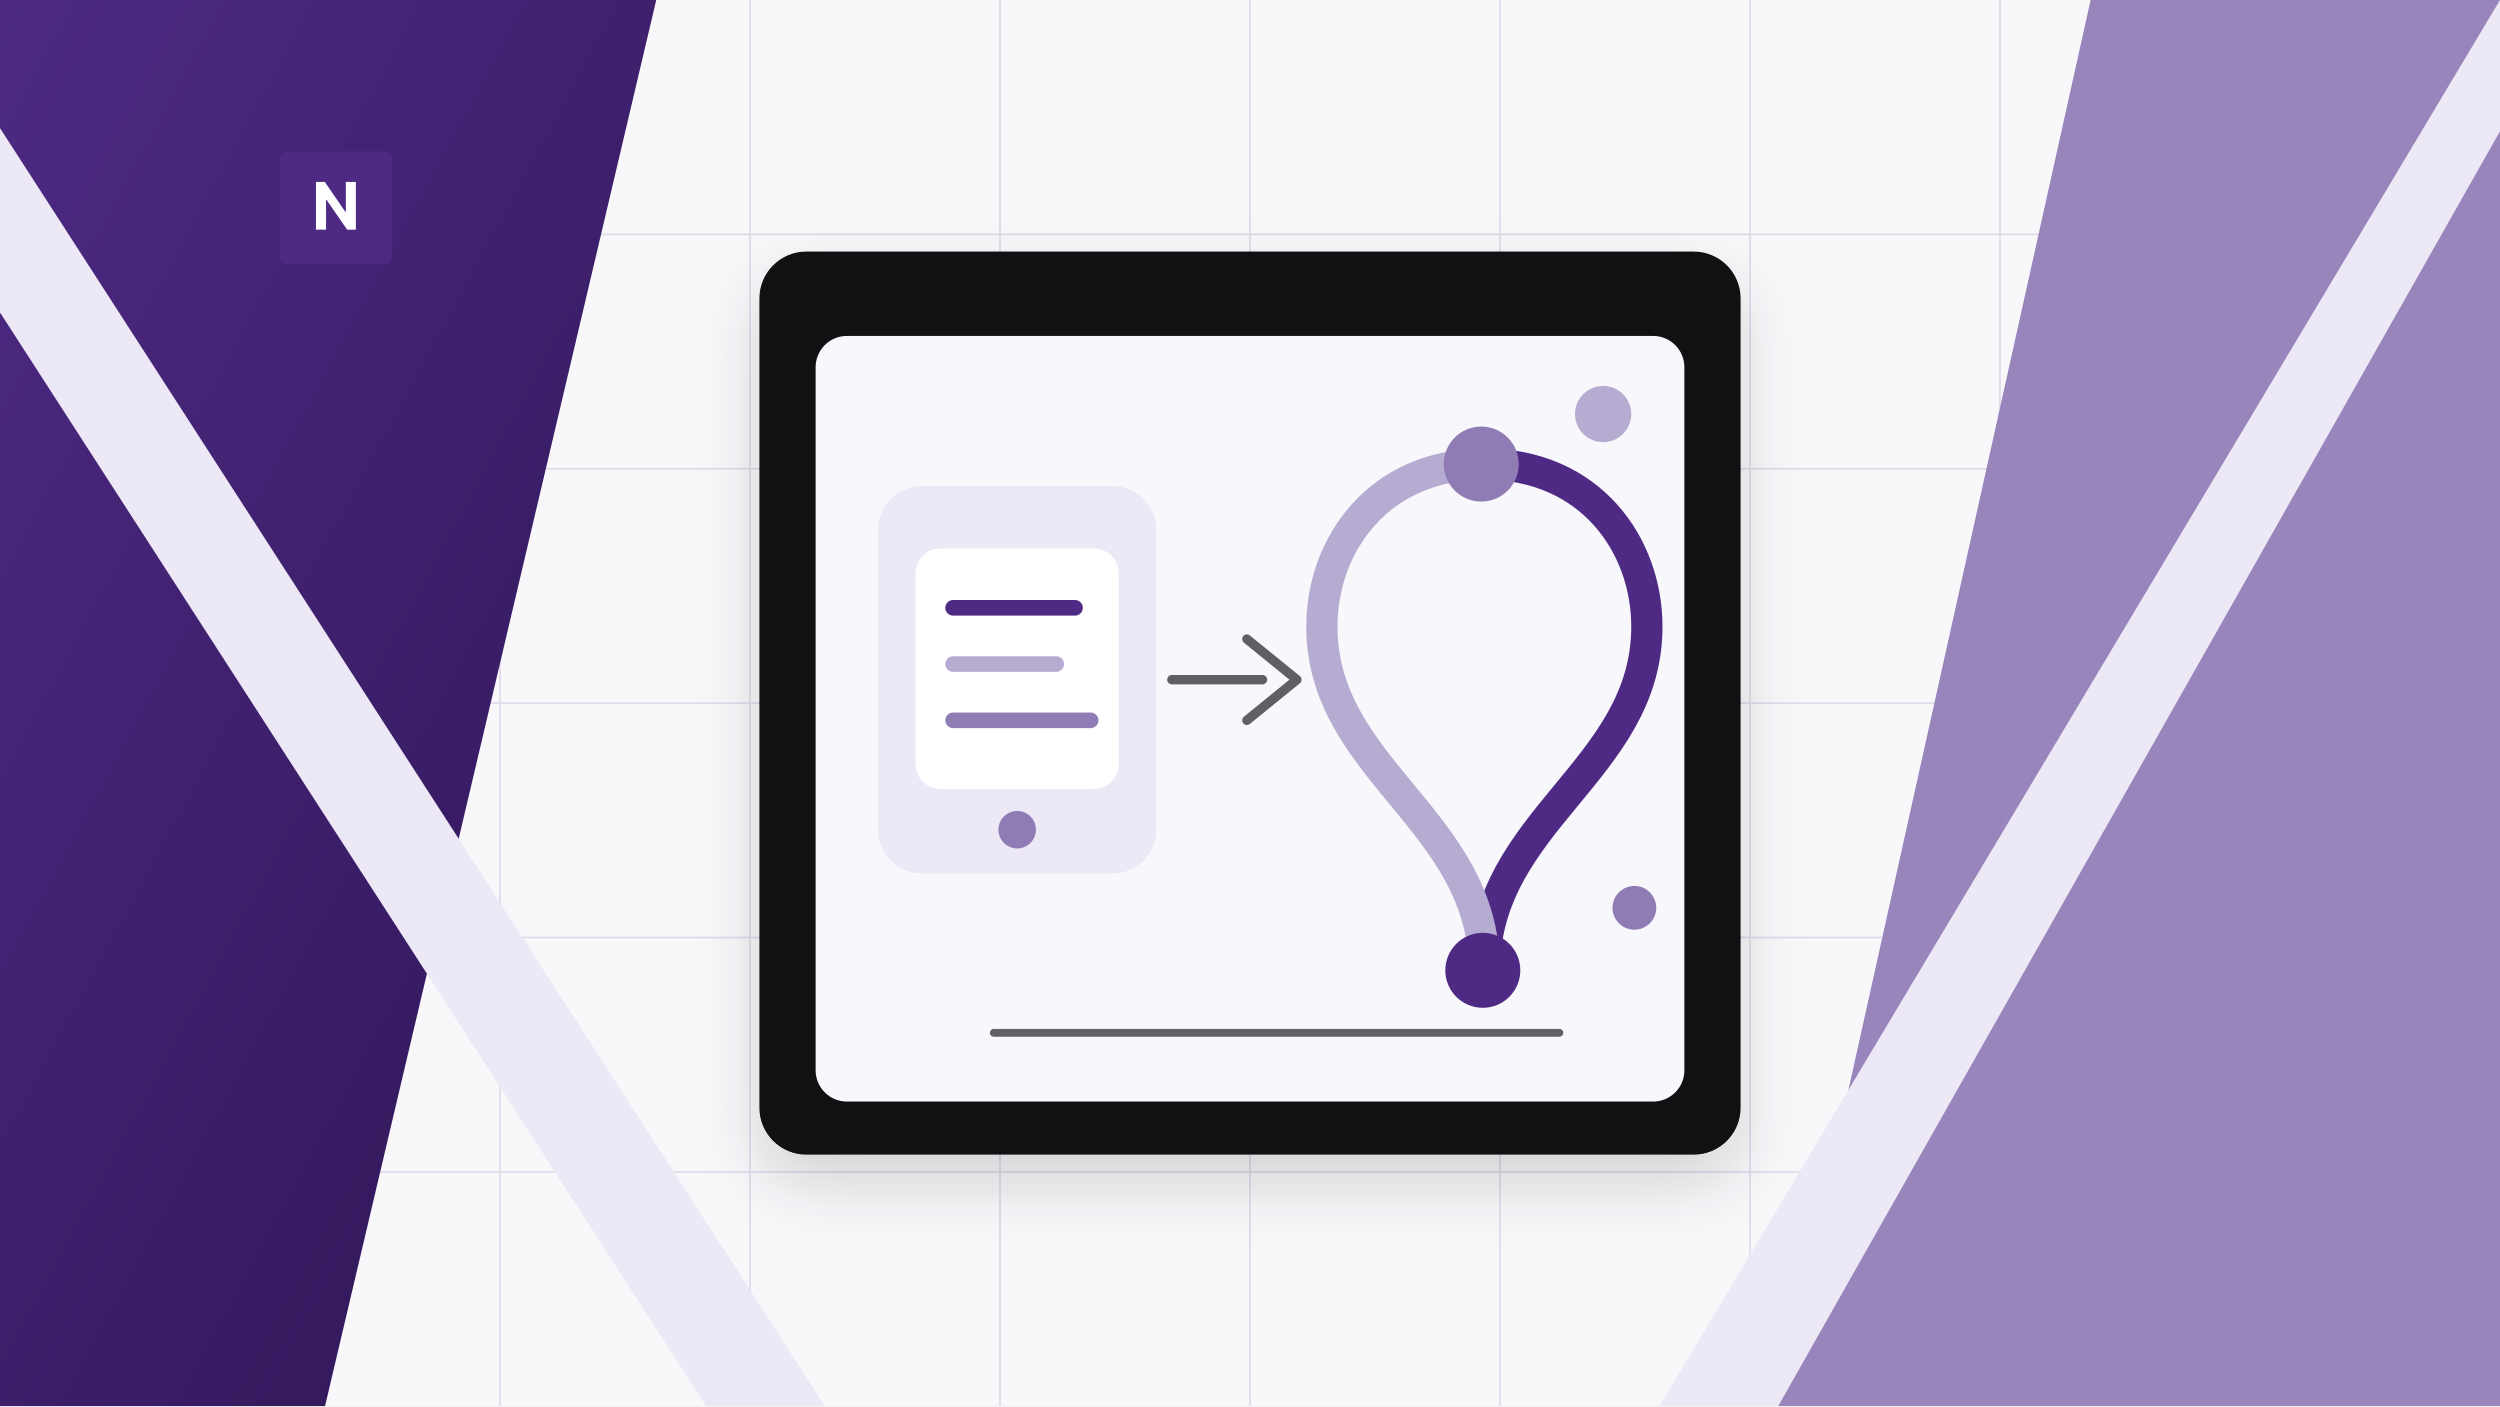
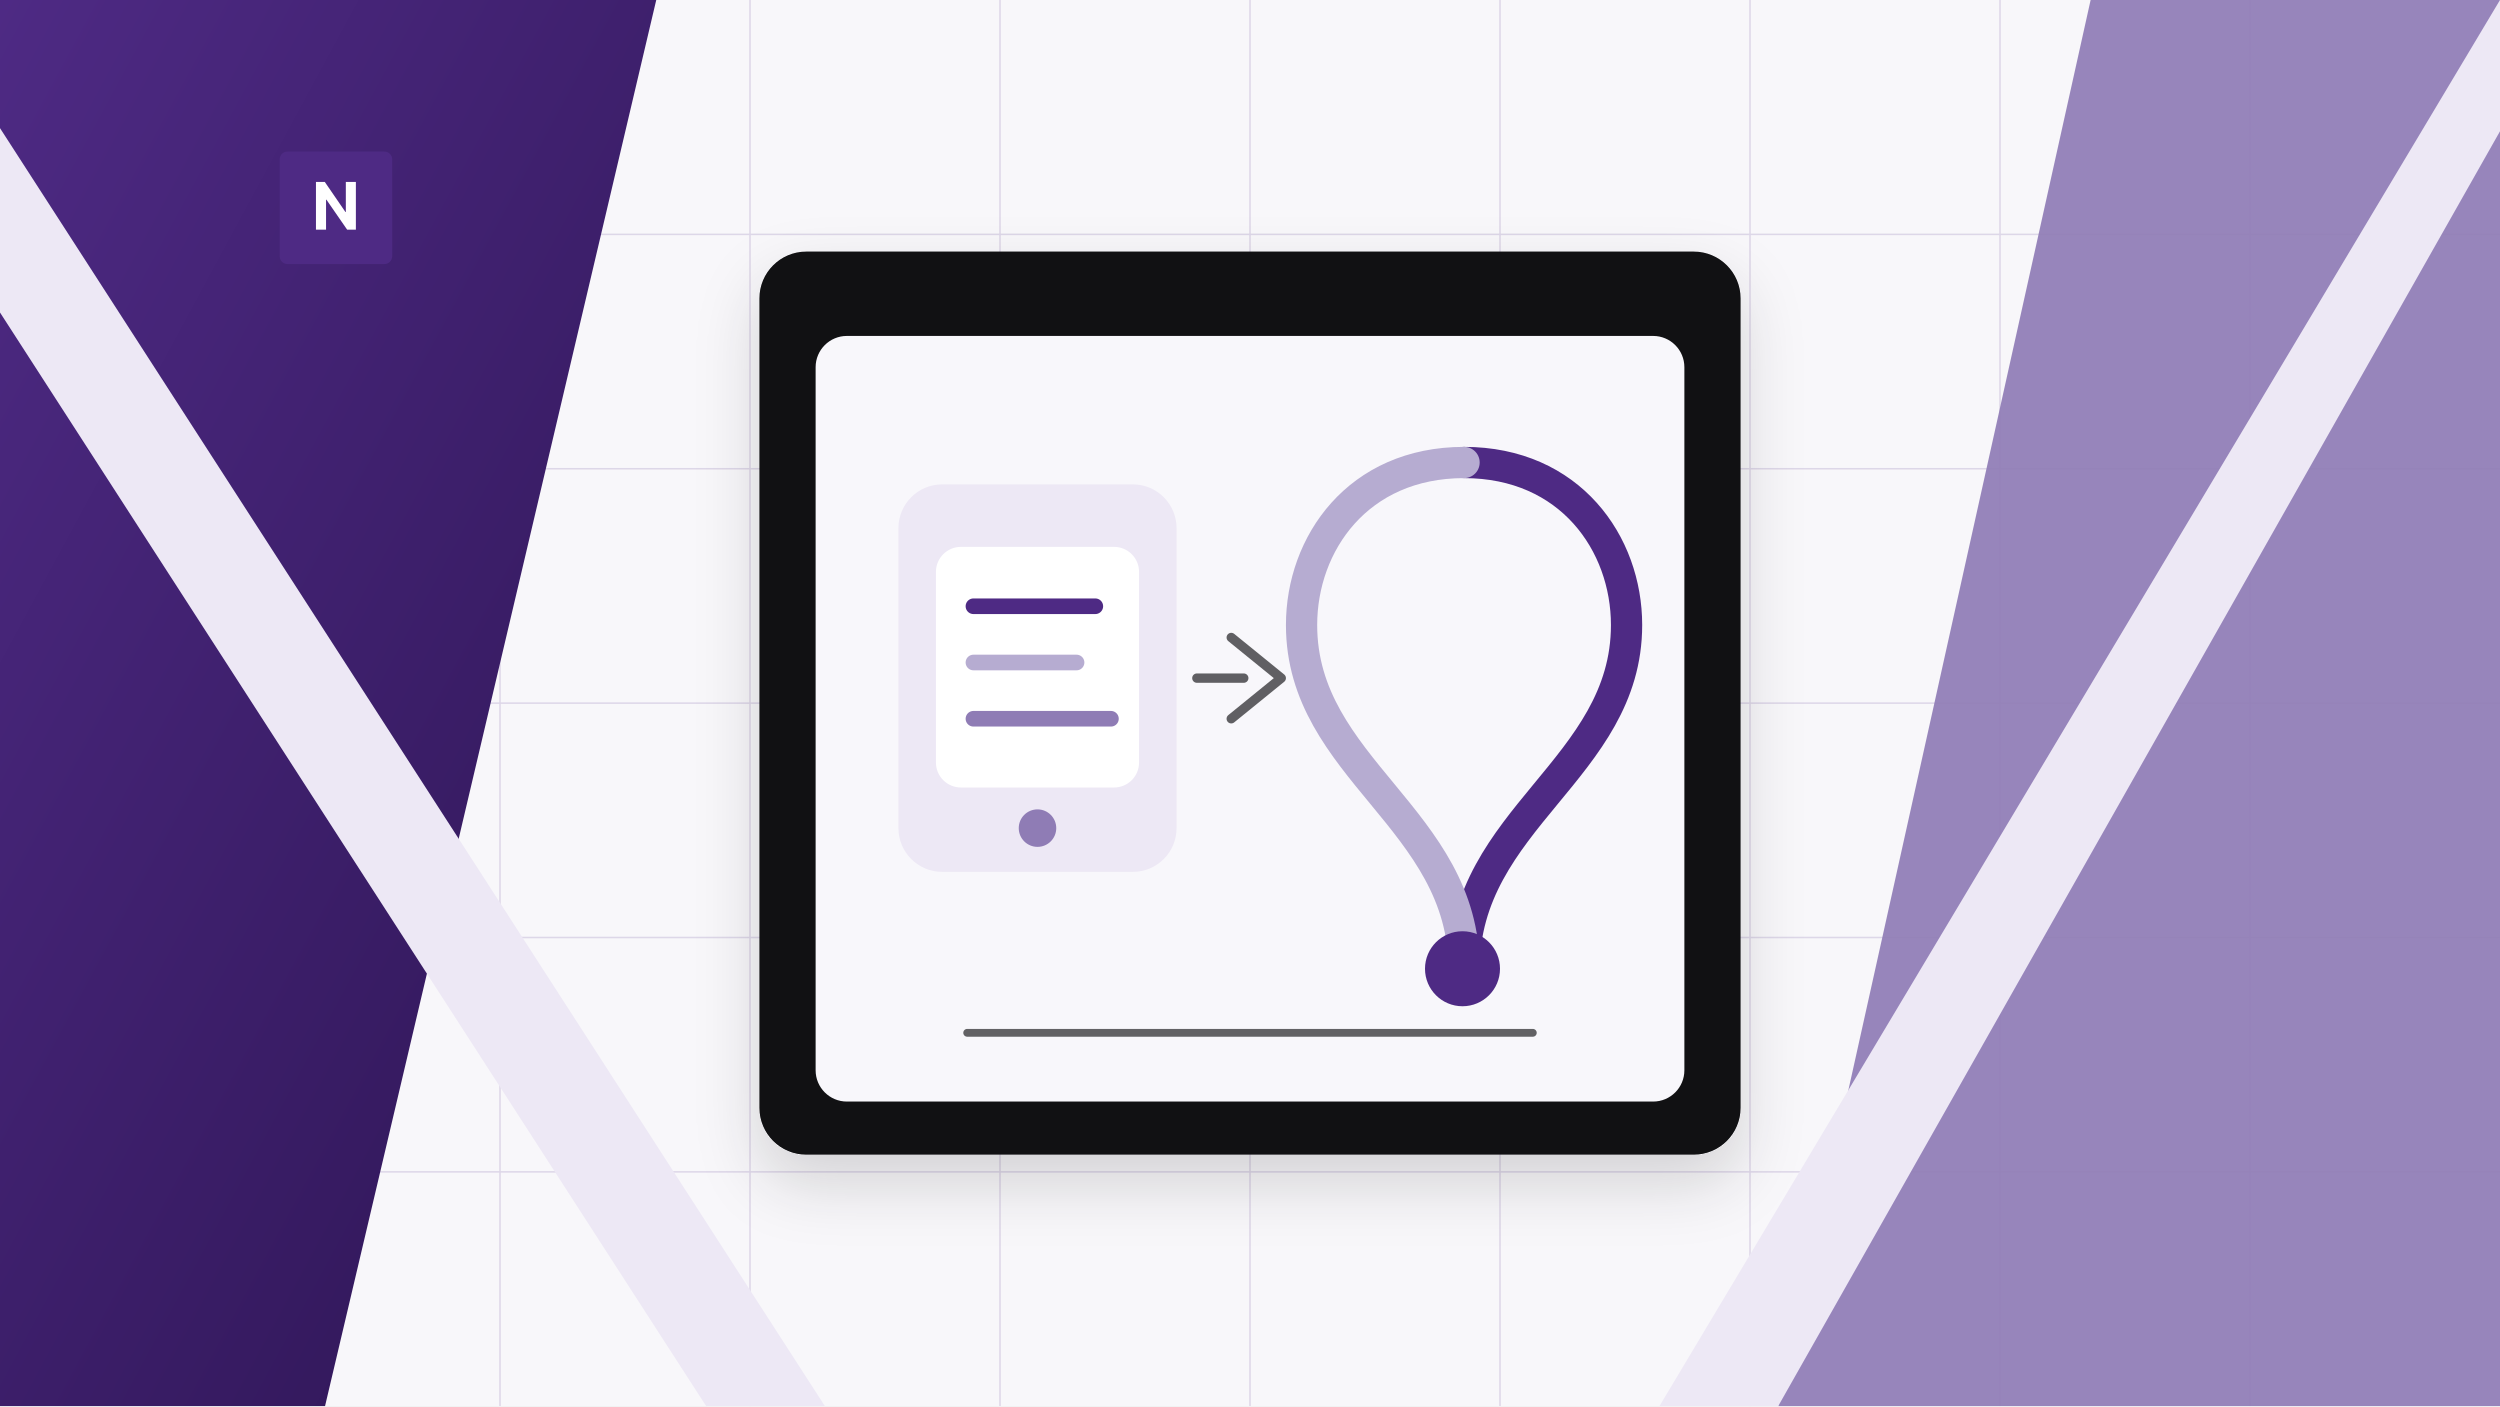
<svg xmlns="http://www.w3.org/2000/svg" width="1600" height="900" viewBox="0 0 1600 900" fill="none">
  <rect width="1600" height="900" fill="#F5F5F5" />
  <path d="M1600 0H0V900H1600V0Z" fill="#F5F5F5" />
  <mask id="mask0_1_2" style="mask-type:luminance" maskUnits="userSpaceOnUse" x="0" y="0" width="1600" height="900">
    <path d="M1600 0H0V900H1600V0Z" fill="white" />
  </mask>
  <g mask="url(#mask0_1_2)">
    <path d="M1600 0H0V900H1600V0Z" fill="white" />
    <path opacity="0.04" d="M1600 0H0V900H1600V0Z" fill="#4E2A84" />
    <g opacity="0.16">
      <path d="M160 0V900" stroke="#4E2A84" />
      <path d="M320 0V900" stroke="#4E2A84" />
      <path d="M480 0V900" stroke="#4E2A84" />
      <path d="M640 0V900" stroke="#4E2A84" />
      <path d="M800 0V900" stroke="#4E2A84" />
      <path d="M960 0V900" stroke="#4E2A84" />
      <path d="M1120 0V900" stroke="#4E2A84" />
      <path d="M1280 0V900" stroke="#4E2A84" />
      <path d="M1440 0V900" stroke="#4E2A84" />
      <path d="M0 150H1600" stroke="#4E2A84" />
      <path d="M0 300H1600" stroke="#4E2A84" />
      <path d="M0 450H1600" stroke="#4E2A84" />
      <path d="M0 600H1600" stroke="#4E2A84" />
      <path d="M0 750H1600" stroke="#4E2A84" />
    </g>
    <path d="M0 0H420L208 900H0V0Z" fill="url(#paint0_linear_1_2)" />
    <path opacity="0.92" d="M1338 0H1600V900H1138L1338 0Z" fill="#8F7CB5" />
    <path d="M0 82L528 900H452L0 200V82Z" fill="#EDE8F5" />
    <path d="M1600 84L1138 900H1062L1600 0V84Z" fill="#EDE8F5" />
    <path d="M246 97H184C181.239 97 179 99.239 179 102V164C179 166.761 181.239 169 184 169H246C248.761 169 251 166.761 251 164V102C251 99.239 248.761 97 246 97Z" fill="#4E2A84" />
    <path d="M227.761 116.455V147H222.183L208.894 127.775H208.671V147H202.212V116.455H207.88L221.065 135.665H221.333V116.455H227.761Z" fill="white" />
  </g>
  <g filter="url(#filter0_d_1_2)">
    <path d="M516 161H1084C1100.57 161 1114 174.431 1114 191V709C1114 725.569 1100.57 739 1084 739H516C499.431 739 486 725.569 486 709V191C486 174.431 499.431 161 516 161Z" fill="#111113" />
    <path d="M542 215H1058C1069.05 215 1078 223.954 1078 235V685C1078 696.046 1069.05 705 1058 705H542C530.954 705 522 696.046 522 685V235C522 223.954 530.954 215 542 215Z" fill="#F8F7FB" />
-     <path d="M712 311H590C574.536 311 562 323.536 562 339V531C562 546.464 574.536 559 590 559H712C727.464 559 740 546.464 740 531V339C740 323.536 727.464 311 712 311Z" fill="#EDE8F5" />
-     <path d="M700 351H602C593.163 351 586 358.163 586 367V489C586 497.837 593.163 505 602 505H700C708.837 505 716 497.837 716 489V367C716 358.163 708.837 351 700 351Z" fill="white" />
-     <path d="M651 543C657.627 543 663 537.627 663 531C663 524.373 657.627 519 651 519C644.373 519 639 524.373 639 531C639 537.627 644.373 543 651 543Z" fill="#8F7CB5" />
-     <path d="M610 389H688" stroke="#4E2A84" stroke-width="10" stroke-linecap="round" />
-     <path d="M610 425H676" stroke="#B6ACD1" stroke-width="10" stroke-linecap="round" />
-     <path d="M610 461H698" stroke="#8F7CB5" stroke-width="10" stroke-linecap="round" />
-     <path d="M950 297C1018 297 1054 349 1054 401C1054 493 950 525 950 621" stroke="#4E2A84" stroke-width="20" stroke-linecap="round" />
-     <path d="M950 297C882 297 846 349 846 401C846 493 950 525 950 621" stroke="#B6ACD1" stroke-width="20" stroke-linecap="round" />
-     <path d="M949 645C962.255 645 973 634.255 973 621C973 607.745 962.255 597 949 597C935.745 597 925 607.745 925 621C925 634.255 935.745 645 949 645Z" fill="#4E2A84" />
-     <path d="M948 321C961.255 321 972 310.255 972 297C972 283.745 961.255 273 948 273C934.745 273 924 283.745 924 297C924 310.255 934.745 321 948 321Z" fill="#8F7CB5" />
-     <path opacity="0.66" d="M750 435H808" stroke="#111113" stroke-width="6" stroke-linecap="round" />
-     <path opacity="0.66" d="M798 409L830 435L798 461" stroke="#111113" stroke-width="6" stroke-linecap="round" stroke-linejoin="round" />
-     <path opacity="0.65" d="M636 661H998" stroke="#111113" stroke-width="5" stroke-linecap="round" />
-     <path d="M1026 283C1035.94 283 1044 274.941 1044 265C1044 255.059 1035.94 247 1026 247C1016.06 247 1008 255.059 1008 265C1008 274.941 1016.06 283 1026 283Z" fill="#B6ACD1" />
-     <path d="M1046 595C1053.73 595 1060 588.732 1060 581C1060 573.268 1053.73 567 1046 567C1038.27 567 1032 573.268 1032 581C1032 588.732 1038.27 595 1046 595Z" fill="#8F7CB5" />
+     <path d="M725 310H603C587.536 310 575 322.536 575 338V530C575 545.464 587.536 558 603 558H725C740.464 558 753 545.464 753 530V338C753 322.536 740.464 310 725 310Z" fill="#EDE8F5" />
+     <path d="M713 350H615C606.163 350 599 357.163 599 366V488C599 496.837 606.163 504 615 504H713C721.837 504 729 496.837 729 488V366C729 357.163 721.837 350 713 350Z" fill="white" />
+     <path d="M664 542C670.627 542 676 536.627 676 530C676 523.373 670.627 518 664 518C657.373 518 652 523.373 652 530C652 536.627 657.373 542 664 542Z" fill="#8F7CB5" />
+     <path d="M623 388H701" stroke="#4E2A84" stroke-width="10" stroke-linecap="round" />
+     <path d="M623 424H689" stroke="#B6ACD1" stroke-width="10" stroke-linecap="round" />
+     <path d="M623 460H711" stroke="#8F7CB5" stroke-width="10" stroke-linecap="round" />
+     <path d="M937 296C1005 296 1041 348 1041 400C1041 492 937 524 937 620" stroke="#4E2A84" stroke-width="20" stroke-linecap="round" />
+     <path d="M937 296C869 296 833 348 833 400C833 492 937 524 937 620" stroke="#B6ACD1" stroke-width="20" stroke-linecap="round" />
+     <path d="M936 644C949.255 644 960 633.255 960 620C960 606.745 949.255 596 936 596C922.745 596 912 606.745 912 620C912 633.255 922.745 644 936 644Z" fill="#4E2A84" />
+     <path opacity="0.66" d="M766 434H796" stroke="#111113" stroke-width="6" stroke-linecap="round" />
+     <path opacity="0.66" d="M788 408L820 434L788 460" stroke="#111113" stroke-width="6" stroke-linecap="round" stroke-linejoin="round" />
+     <path opacity="0.65" d="M619 661H981" stroke="#111113" stroke-width="5" stroke-linecap="round" />
  </g>
  <defs>
    <filter id="filter0_d_1_2" x="446" y="139" width="708" height="658" filterUnits="userSpaceOnUse" color-interpolation-filters="sRGB">
      <feFlood flood-opacity="0" result="BackgroundImageFix" />
      <feColorMatrix in="SourceAlpha" type="matrix" values="0 0 0 0 0 0 0 0 0 0 0 0 0 0 0 0 0 0 127 0" result="hardAlpha" />
      <feOffset dy="18" />
      <feGaussianBlur stdDeviation="20" />
      <feComposite in2="hardAlpha" operator="out" />
      <feColorMatrix type="matrix" values="0 0 0 0 0.067 0 0 0 0 0.067 0 0 0 0 0.075 0 0 0 0.16 0" />
      <feBlend mode="normal" in2="BackgroundImageFix" result="effect1_dropShadow_1_2" />
      <feBlend mode="normal" in="SourceGraphic" in2="effect1_dropShadow_1_2" result="shape" />
    </filter>
    <linearGradient id="paint0_linear_1_2" x1="0" y1="0" x2="710" y2="384" gradientUnits="userSpaceOnUse">
      <stop stop-color="#4E2A84" />
      <stop offset="1" stop-color="#2C1452" />
    </linearGradient>
  </defs>
</svg>
